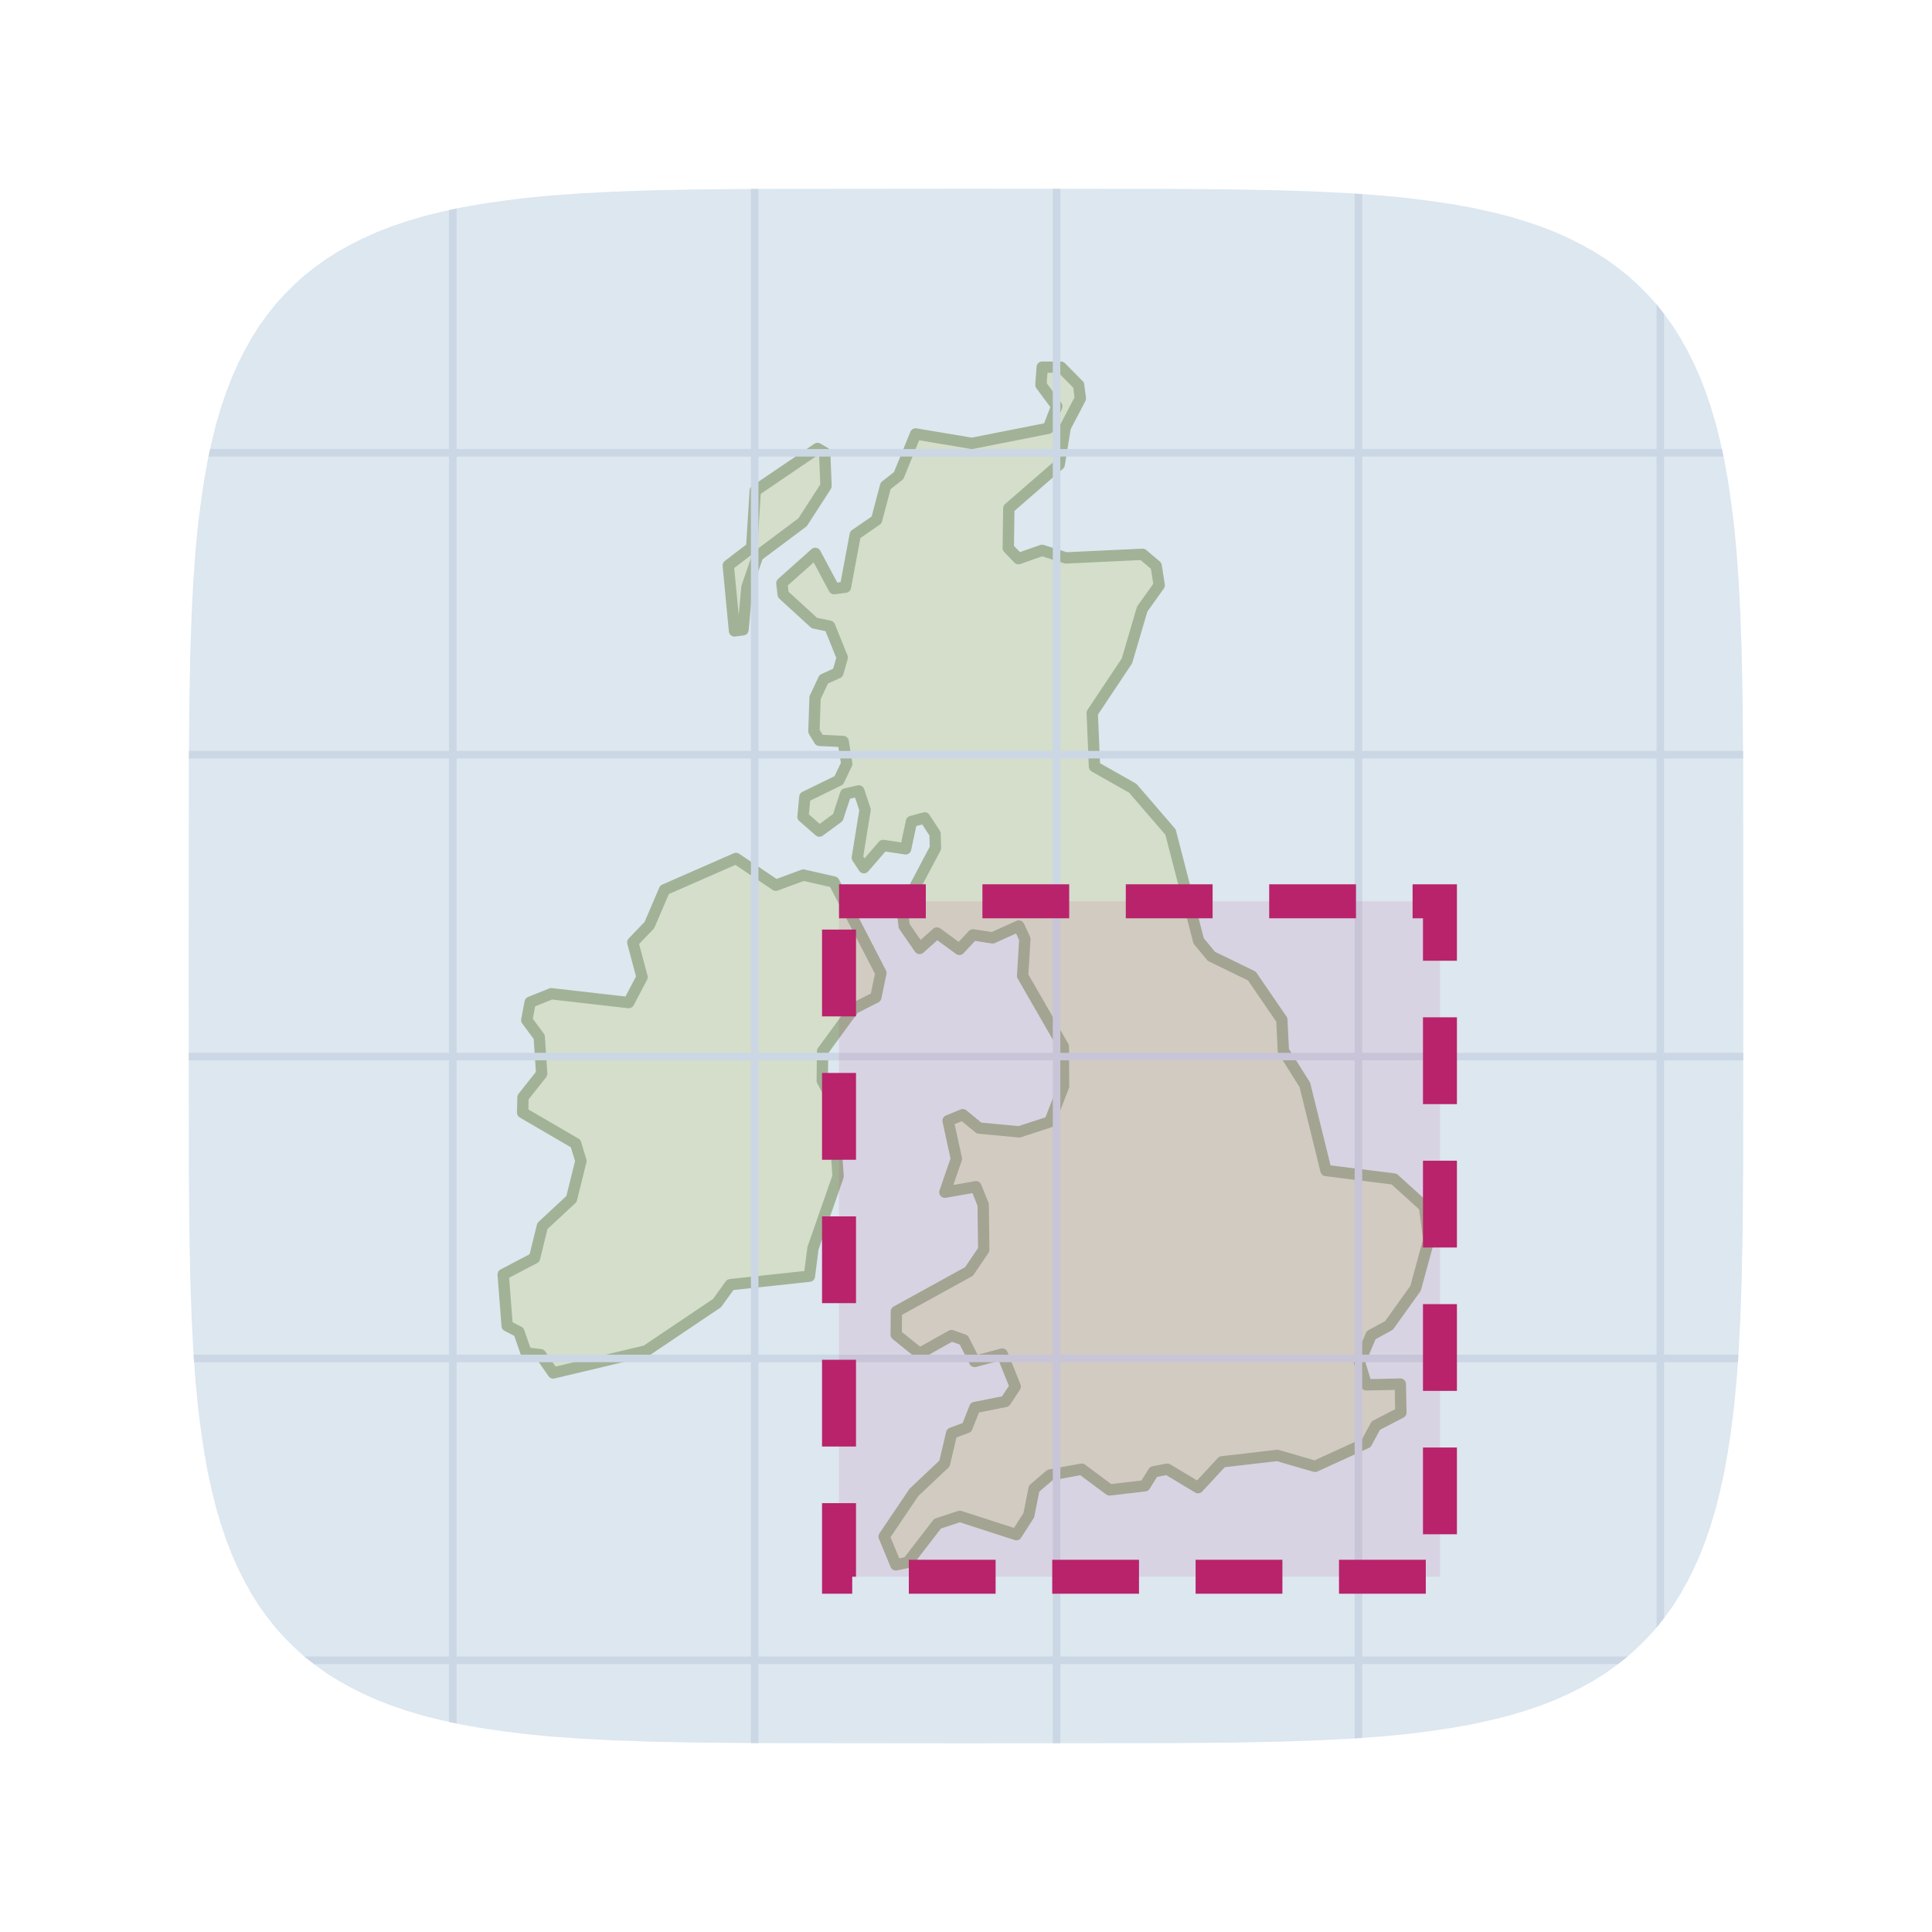
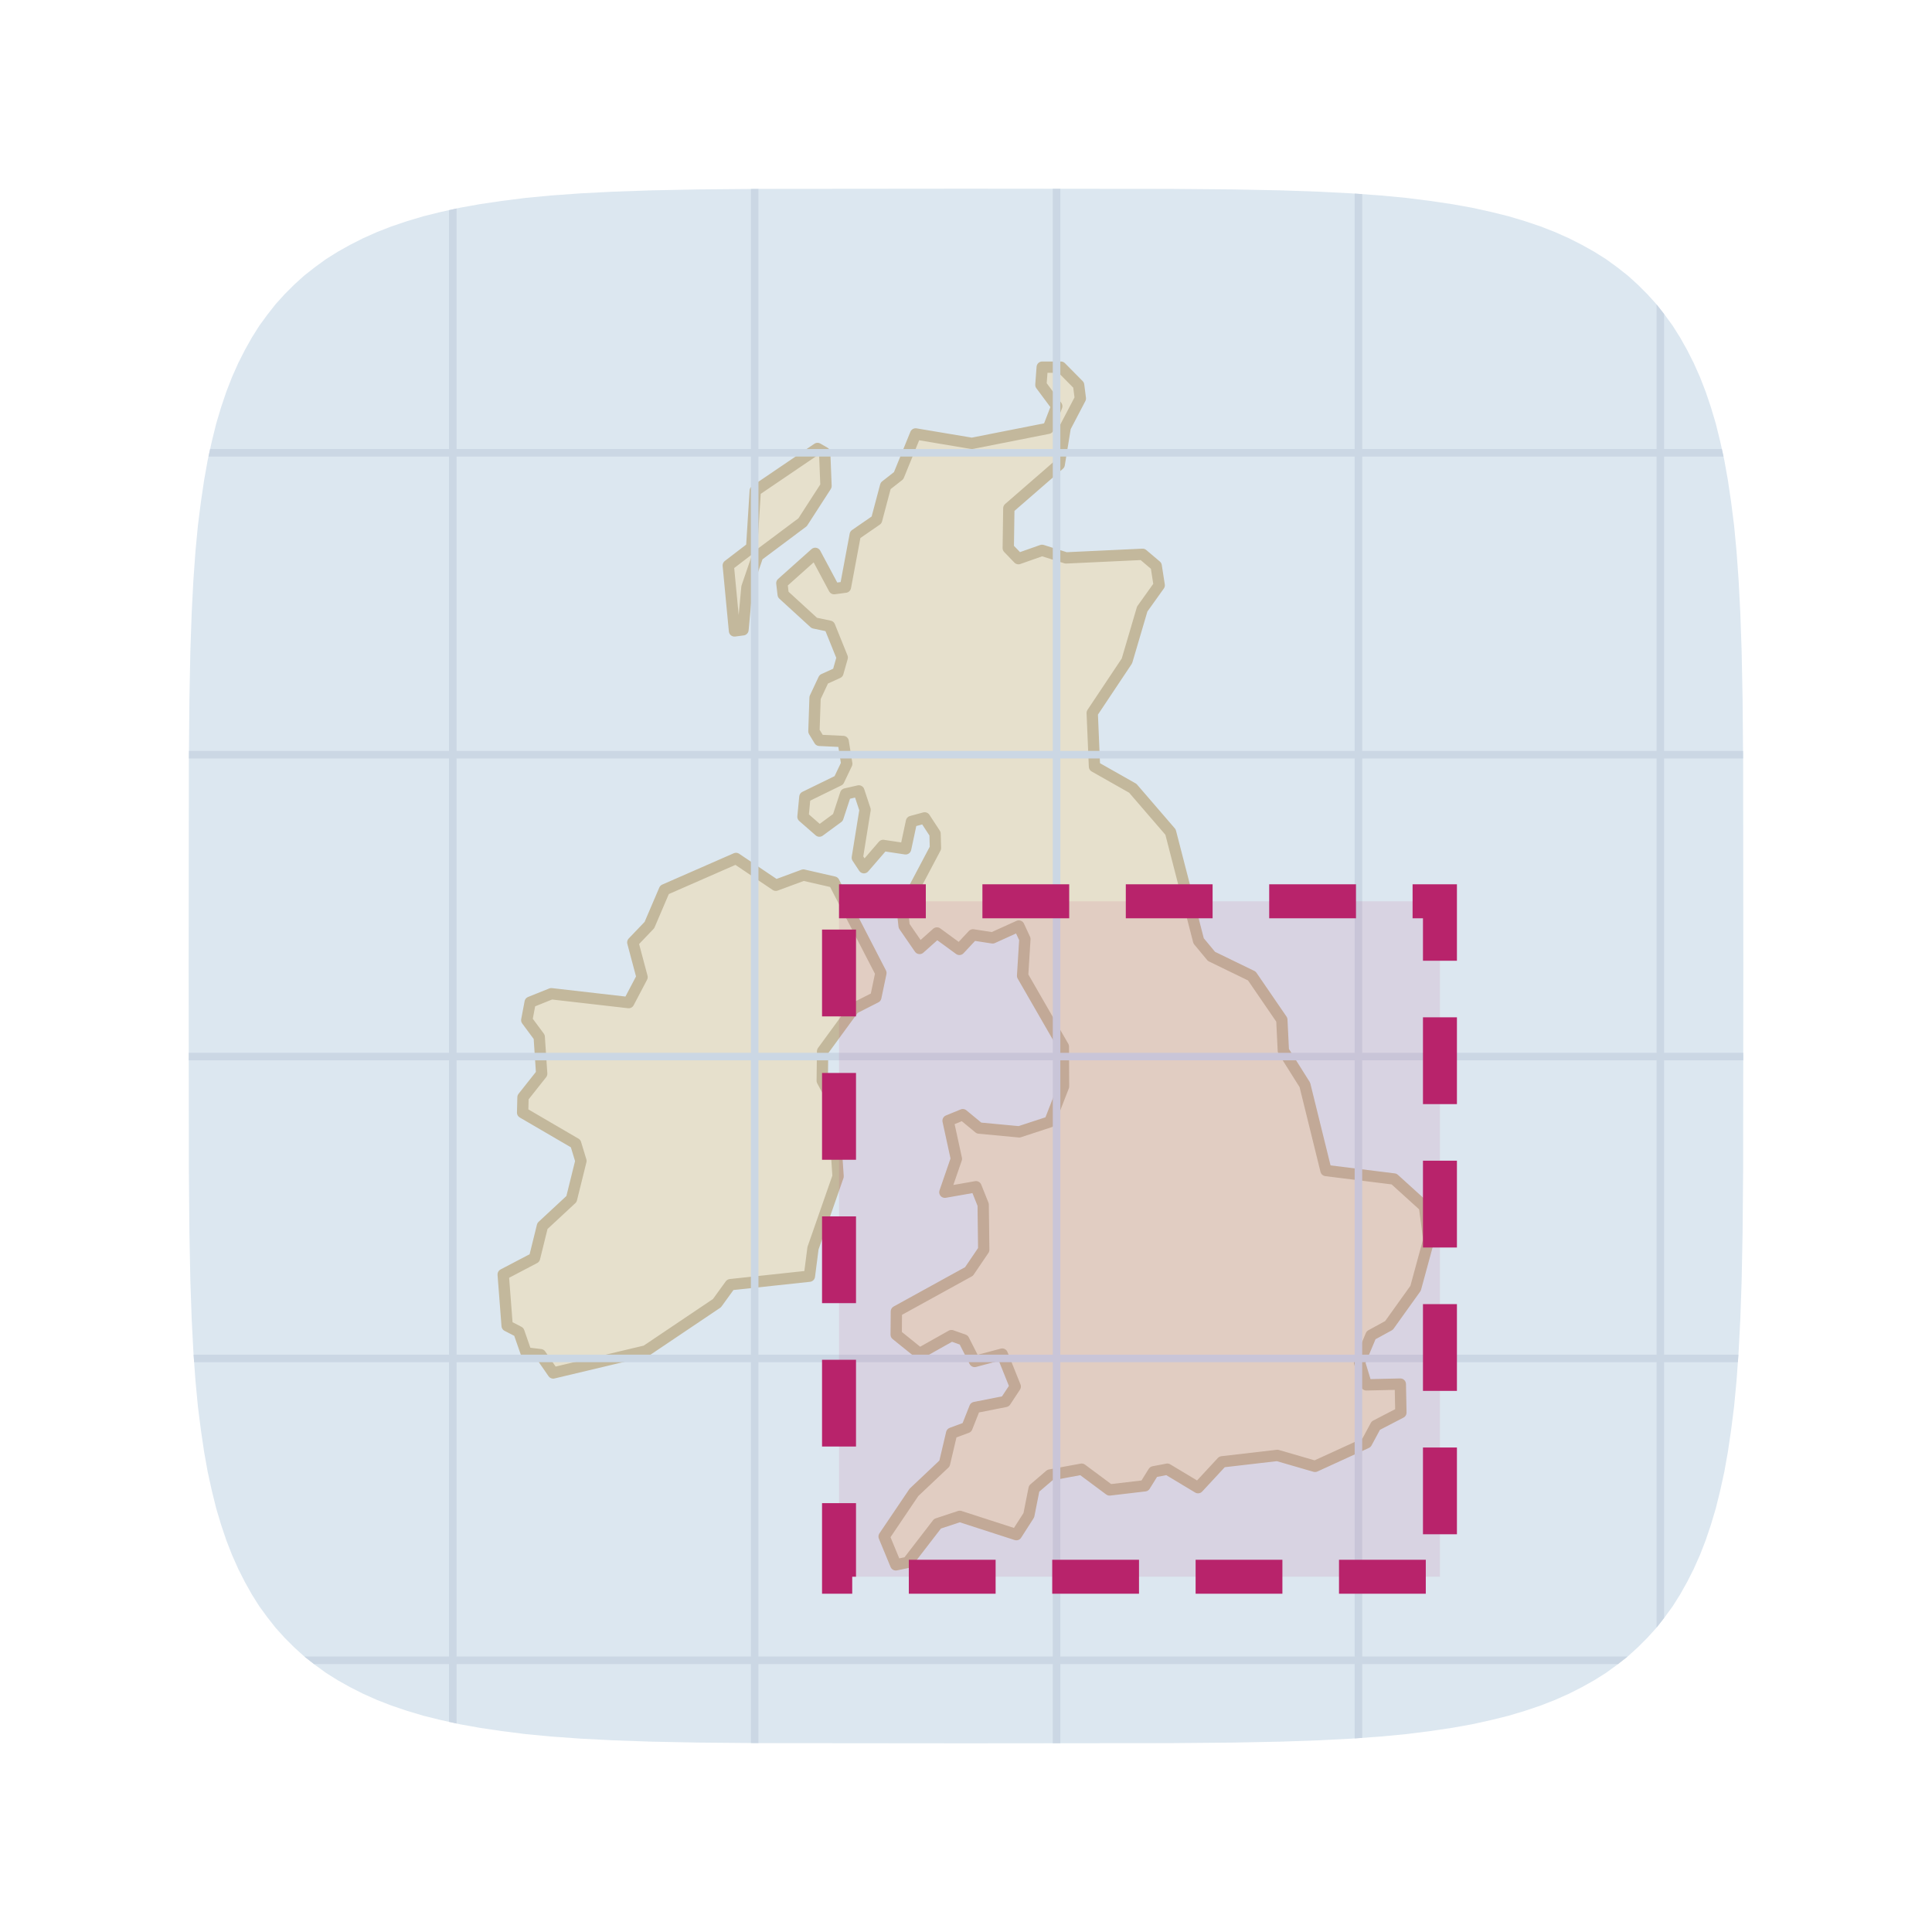
<svg xmlns="http://www.w3.org/2000/svg" xmlns:xlink="http://www.w3.org/1999/xlink" viewBox="0 0 1024 1024" width="1024" height="1024">
  <defs>
    <path id="squircle" d="M 924.0 512.0 L 923.9 619.7 L 923.6 654.0 L 923.1 679.0 L 922.4 699.2 L 921.5 716.5 L 920.4 731.8 L 919.1 745.5 L 917.5 758.1 L 915.8 769.6 L 913.9 780.2 L 911.7 790.2 L 909.4 799.5 L 906.8 808.2 L 904.0 816.5 L 901.0 824.2 L 897.7 831.6 L 894.2 838.5 L 890.5 845.1 L 886.6 851.3 L 882.3 857.2 L 877.9 862.8 L 873.1 868.1 L 868.1 873.1 L 862.8 877.9 L 857.2 882.3 L 851.3 886.6 L 845.1 890.5 L 838.5 894.2 L 831.6 897.7 L 824.2 901.0 L 816.5 904.0 L 808.2 906.8 L 799.5 909.4 L 790.2 911.7 L 780.2 913.9 L 769.6 915.8 L 758.1 917.5 L 745.5 919.1 L 731.8 920.4 L 716.5 921.5 L 699.2 922.4 L 679.0 923.1 L 654.0 923.6 L 619.7 923.9 L 512.0 924.0 L 404.3 923.9 L 370.0 923.6 L 345.0 923.1 L 324.8 922.4 L 307.5 921.5 L 292.2 920.4 L 278.5 919.1 L 265.9 917.5 L 254.4 915.8 L 243.8 913.9 L 233.8 911.7 L 224.5 909.4 L 215.8 906.8 L 207.5 904.0 L 199.8 901.0 L 192.4 897.7 L 185.5 894.2 L 178.9 890.5 L 172.7 886.6 L 166.8 882.3 L 161.2 877.9 L 155.9 873.1 L 150.9 868.1 L 146.1 862.8 L 141.7 857.2 L 137.4 851.3 L 133.5 845.1 L 129.8 838.5 L 126.3 831.6 L 123.0 824.2 L 120.0 816.5 L 117.2 808.2 L 114.6 799.5 L 112.3 790.2 L 110.1 780.2 L 108.2 769.6 L 106.5 758.1 L 104.9 745.5 L 103.6 731.8 L 102.5 716.5 L 101.6 699.2 L 100.9 679.0 L 100.4 654.0 L 100.1 619.7 L 100.0 512.0 L 100.1 404.3 L 100.4 370.0 L 100.9 345.0 L 101.6 324.8 L 102.5 307.5 L 103.6 292.2 L 104.9 278.5 L 106.5 265.9 L 108.2 254.4 L 110.1 243.8 L 112.3 233.8 L 114.6 224.5 L 117.2 215.8 L 120.0 207.5 L 123.0 199.8 L 126.3 192.4 L 129.8 185.5 L 133.5 178.9 L 137.4 172.7 L 141.7 166.8 L 146.1 161.2 L 150.9 155.9 L 155.9 150.9 L 161.2 146.1 L 166.8 141.7 L 172.7 137.4 L 178.9 133.5 L 185.5 129.8 L 192.4 126.3 L 199.8 123.0 L 207.5 120.0 L 215.8 117.2 L 224.5 114.6 L 233.8 112.3 L 243.8 110.1 L 254.4 108.2 L 265.9 106.5 L 278.5 104.9 L 292.2 103.6 L 307.5 102.5 L 324.8 101.6 L 345.0 100.9 L 370.0 100.4 L 404.3 100.1 L 512.0 100.0 L 619.7 100.1 L 654.0 100.4 L 679.0 100.9 L 699.2 101.6 L 716.5 102.5 L 731.8 103.6 L 745.5 104.9 L 758.1 106.5 L 769.6 108.2 L 780.2 110.1 L 790.2 112.3 L 799.5 114.6 L 808.2 117.2 L 816.5 120.0 L 824.2 123.0 L 831.6 126.3 L 838.5 129.8 L 845.1 133.5 L 851.3 137.4 L 857.2 141.7 L 862.8 146.1 L 868.1 150.9 L 873.1 155.9 L 877.9 161.2 L 882.3 166.8 L 886.6 172.7 L 890.5 178.9 L 894.2 185.5 L 897.7 192.4 L 901.0 199.8 L 904.0 207.5 L 906.8 215.8 L 909.4 224.5 L 911.7 233.8 L 913.9 243.8 L 915.8 254.4 L 917.5 265.9 L 919.1 278.5 L 920.4 292.2 L 921.5 307.5 L 922.4 324.8 L 923.1 345.0 L 923.6 370.0 L 923.9 404.3 Z" />
    <clipPath id="tile">
      <use xlink:href="#squircle" />
    </clipPath>
  </defs>
  <g clip-path="url(#tile)">
    <g>
      <rect x="0" y="0" width="1024" height="1024" fill="#DCE7F0" />
-       <path d="M432.1 293.3L442.1 312.0L448.1 311.2L453.3 283.4L464.6 275.6L469.4 257.5L476.3 252.1L485.3 230.0L515.1 235.0L555.6 227.0L560.1 215.3L551.7 204.0L552.4 194.6L562.3 194.6L571.7 204.1L572.6 211.2L564.6 226.5L561.4 246.2L534.7 269.4L534.4 290.5L539.8 296.1L552.3 291.7L565.0 295.7L605.6 293.8L612.8 299.9L614.4 310.2L605.4 322.8L597.3 350.3L578.9 377.9L580.1 406.3L600.4 417.8L620.4 441.0L635.3 498.7L642.1 506.9L663.5 517.3L679.4 540.5L680.2 556.9L691.6 575.0L702.8 620.4L738.9 624.9L755.0 639.5L757.3 657.1L750.3 682.8L736.2 702.5L726.7 707.7L720.6 722.2L724.2 734.0L742.2 733.6L742.5 748.7L729.2 755.6L724.3 764.7L697.0 777.2L677.0 771.4L647.7 774.8L635.0 788.5L618.7 778.7L611.4 780.1L606.8 787.5L588.1 789.7L573.3 778.7L556.5 781.8L548.1 789.0L545.3 803.1L538.7 813.4L508.7 803.7L496.9 807.6L481.1 828.1L474.8 829.4L468.6 814.4L484.4 791.0L500.6 775.7L504.4 759.6L512.5 756.6L516.7 746.0L532.9 742.8L538.1 734.9L531.2 717.7L516.6 721.6L510.8 710.2L504.3 707.9L487.4 717.4L475.0 707.4L475.1 695.1L513.6 673.9L521.4 662.4L521.1 638.5L517.3 629.0L500.8 631.9L506.9 614.2L502.5 594.0L510.3 590.8L518.9 597.9L540.2 599.9L556.4 594.6L563.7 575.8L563.6 554.7L542.0 517.2L543.2 497.7L540.0 490.8L526.1 497.1L515.7 495.5L508.5 503.2L496.6 494.5L487.4 502.7L479.2 490.8L478.3 482.6L495.8 449.5L495.6 441.9L490.1 433.5L483.1 435.4L480.0 449.9L468.1 448.1L457.9 459.9L454.4 454.6L458.5 429.2L455.2 419.2L448.2 420.8L444.1 433.3L434.3 440.5L425.6 432.9L426.6 422.4L444.6 413.6L448.8 404.8L446.9 393.0L434.3 392.4L431.4 387.6L432.0 369.8L436.6 360.0L444.1 356.6L446.4 348.5L439.7 331.9L431.6 330.2L415.1 315.1L414.4 309.1L432.1 293.3ZM266.7 675.5L283.3 666.8L287.5 649.8L302.9 635.5L307.9 615.3L305.1 606.1L277.0 589.7L277.2 581.6L287.1 569.1L285.8 549.6L279.2 540.7L281.0 531.2L292.2 526.7L333.2 531.4L340.3 517.9L335.4 499.5L344.2 490.3L352.2 471.6L390.1 455.0L411.2 469.2L425.8 463.8L442.0 467.5L466.9 515.7L464.2 528.6L452.6 534.5L436.0 557.2L435.8 572.8L441.5 583.4L444.2 623.5L430.9 661.6L429.0 676.4L387.1 680.9L380.0 690.7L342.4 716.0L293.2 727.7L286.5 718.0L278.9 717.1L275.0 705.9L268.8 702.7L266.7 675.5ZM386.0 299.7L398.4 290.2L400.3 260.1L433.3 237.7L437.1 239.9L437.8 257.6L425.4 276.8L401.6 294.6L395.9 311.2L393.8 333.8L389.3 334.4L386.0 299.7Z" fill="#D4DECB" stroke="#A2B297" stroke-width="6" stroke-linejoin="round" fill-rule="evenodd" />
+       <path d="M432.1 293.3L442.1 312.0L448.1 311.2L453.3 283.4L464.6 275.6L469.4 257.5L476.3 252.1L485.3 230.0L515.1 235.0L555.6 227.0L560.1 215.3L551.7 204.0L552.4 194.6L562.3 194.6L571.7 204.1L572.6 211.2L564.6 226.5L561.4 246.2L534.7 269.4L534.4 290.5L539.8 296.1L552.3 291.7L565.0 295.7L605.6 293.8L612.8 299.9L614.4 310.2L605.4 322.8L597.3 350.3L578.9 377.9L580.1 406.3L600.4 417.8L620.4 441.0L635.3 498.7L642.1 506.9L663.5 517.3L679.4 540.5L680.2 556.9L691.6 575.0L702.8 620.4L738.9 624.9L755.0 639.5L757.3 657.1L750.3 682.8L736.2 702.5L726.7 707.7L720.6 722.2L724.2 734.0L742.2 733.6L742.5 748.7L729.2 755.6L724.3 764.7L697.0 777.2L677.0 771.4L647.7 774.8L635.0 788.5L618.7 778.7L611.4 780.1L606.8 787.5L588.1 789.7L573.3 778.7L556.5 781.8L548.1 789.0L545.3 803.1L538.7 813.4L508.7 803.7L496.9 807.6L481.1 828.1L474.8 829.4L468.6 814.4L484.4 791.0L500.6 775.7L504.4 759.6L512.5 756.6L516.7 746.0L532.9 742.8L538.1 734.9L531.2 717.7L516.6 721.6L510.8 710.2L504.3 707.9L487.4 717.4L475.0 707.4L475.1 695.1L513.6 673.9L521.4 662.4L521.1 638.5L517.3 629.0L500.8 631.9L506.9 614.2L502.5 594.0L510.3 590.8L518.9 597.9L540.2 599.9L556.4 594.6L563.7 575.8L563.6 554.7L542.0 517.2L543.2 497.7L540.0 490.8L526.1 497.1L515.7 495.5L508.5 503.2L496.6 494.5L487.4 502.7L479.2 490.8L478.3 482.6L495.8 449.5L495.6 441.9L490.1 433.5L483.1 435.4L480.0 449.9L468.1 448.1L457.9 459.9L454.4 454.6L458.5 429.2L455.2 419.2L448.2 420.8L444.1 433.3L434.3 440.5L425.6 432.9L426.6 422.4L444.6 413.6L448.8 404.8L446.9 393.0L434.3 392.4L431.4 387.6L432.0 369.8L436.6 360.0L444.1 356.6L446.4 348.5L439.7 331.9L431.6 330.2L415.1 315.1L414.4 309.1L432.1 293.3ZM266.7 675.5L283.3 666.8L287.5 649.8L302.9 635.5L307.9 615.3L305.1 606.1L277.0 589.7L277.2 581.6L287.1 569.1L285.8 549.6L279.2 540.7L281.0 531.2L292.2 526.7L333.2 531.4L340.3 517.9L335.4 499.5L344.2 490.3L352.2 471.6L390.1 455.0L411.2 469.2L425.8 463.8L442.0 467.5L466.9 515.7L464.2 528.6L452.6 534.5L436.0 557.2L435.8 572.8L441.5 583.4L444.2 623.5L430.9 661.6L429.0 676.4L387.1 680.9L380.0 690.7L342.4 716.0L293.2 727.7L286.5 718.0L278.9 717.1L275.0 705.9L268.8 702.7L266.7 675.5ZM386.0 299.7L398.4 290.2L400.3 260.1L433.3 237.7L437.1 239.9L437.8 257.6L425.4 276.8L401.6 294.6L395.9 311.2L393.8 333.8L389.3 334.4L386.0 299.7Z" fill="#E6E0CC" stroke="#C3B89C" stroke-width="6" stroke-linejoin="round" fill-rule="evenodd" />
      <path d="M80 0V1024M240 0V1024M400 0V1024M560 0V1024M720 0V1024M880 0V1024M0 80H1024M0 240H1024M0 400H1024M0 560H1024M0 720H1024M0 880H1024" stroke="#CBD7E4" stroke-width="4" fill="none" />
      <rect x="444.7" y="477.7" width="318.5" height="358.0" fill="rgba(184,35,107,0.10)" stroke="#B8236B" stroke-width="18" stroke-dasharray="46 30" />
    </g>
  </g>
</svg>
